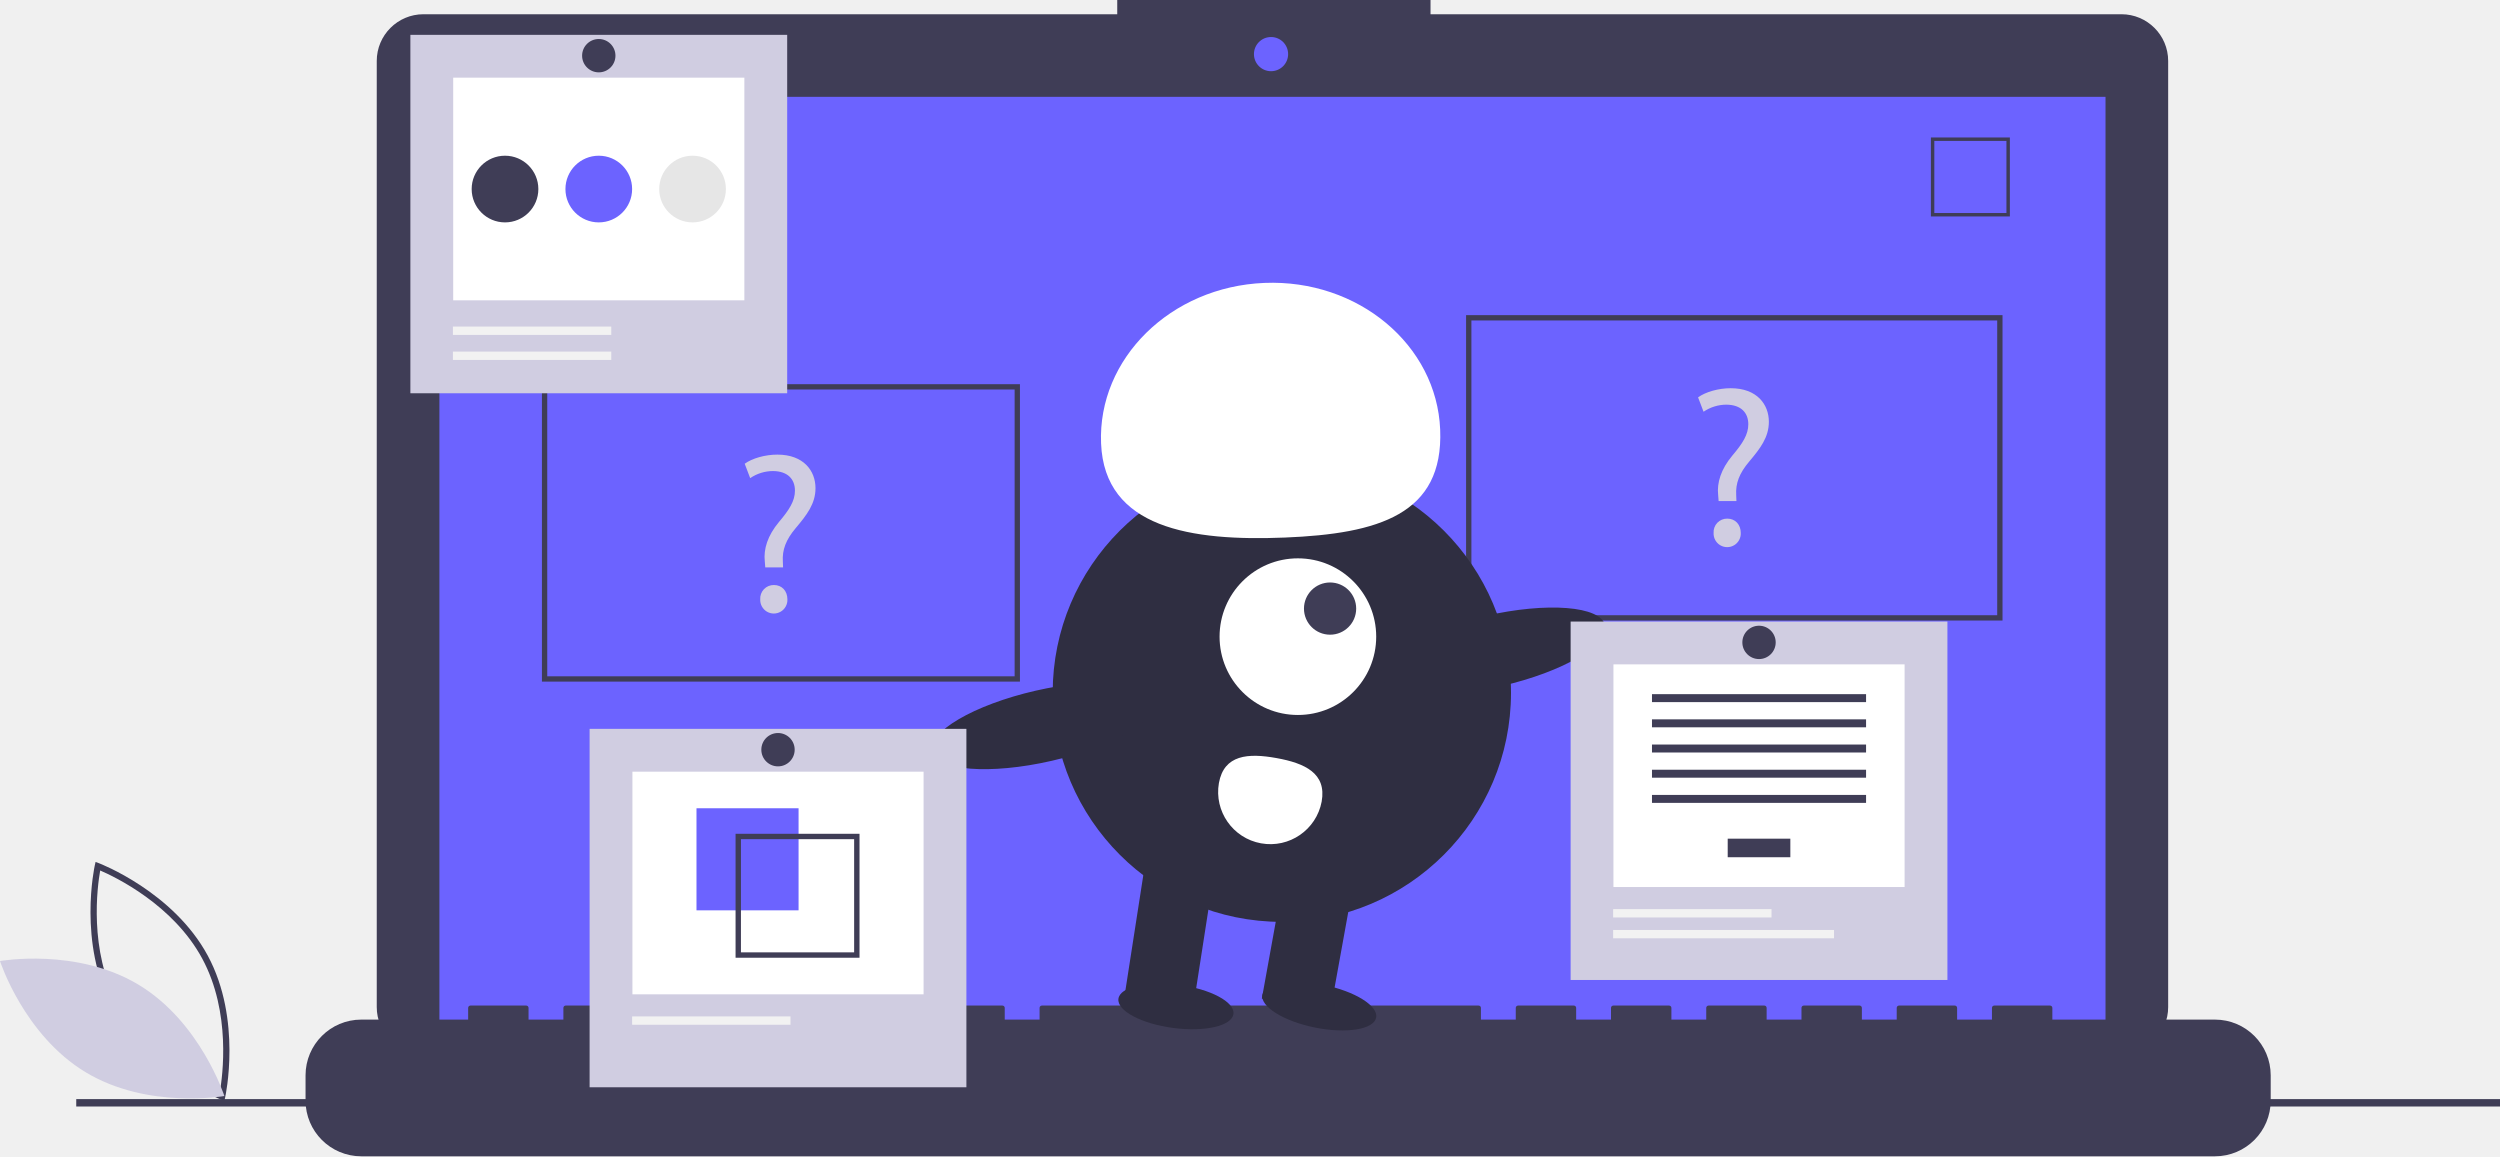
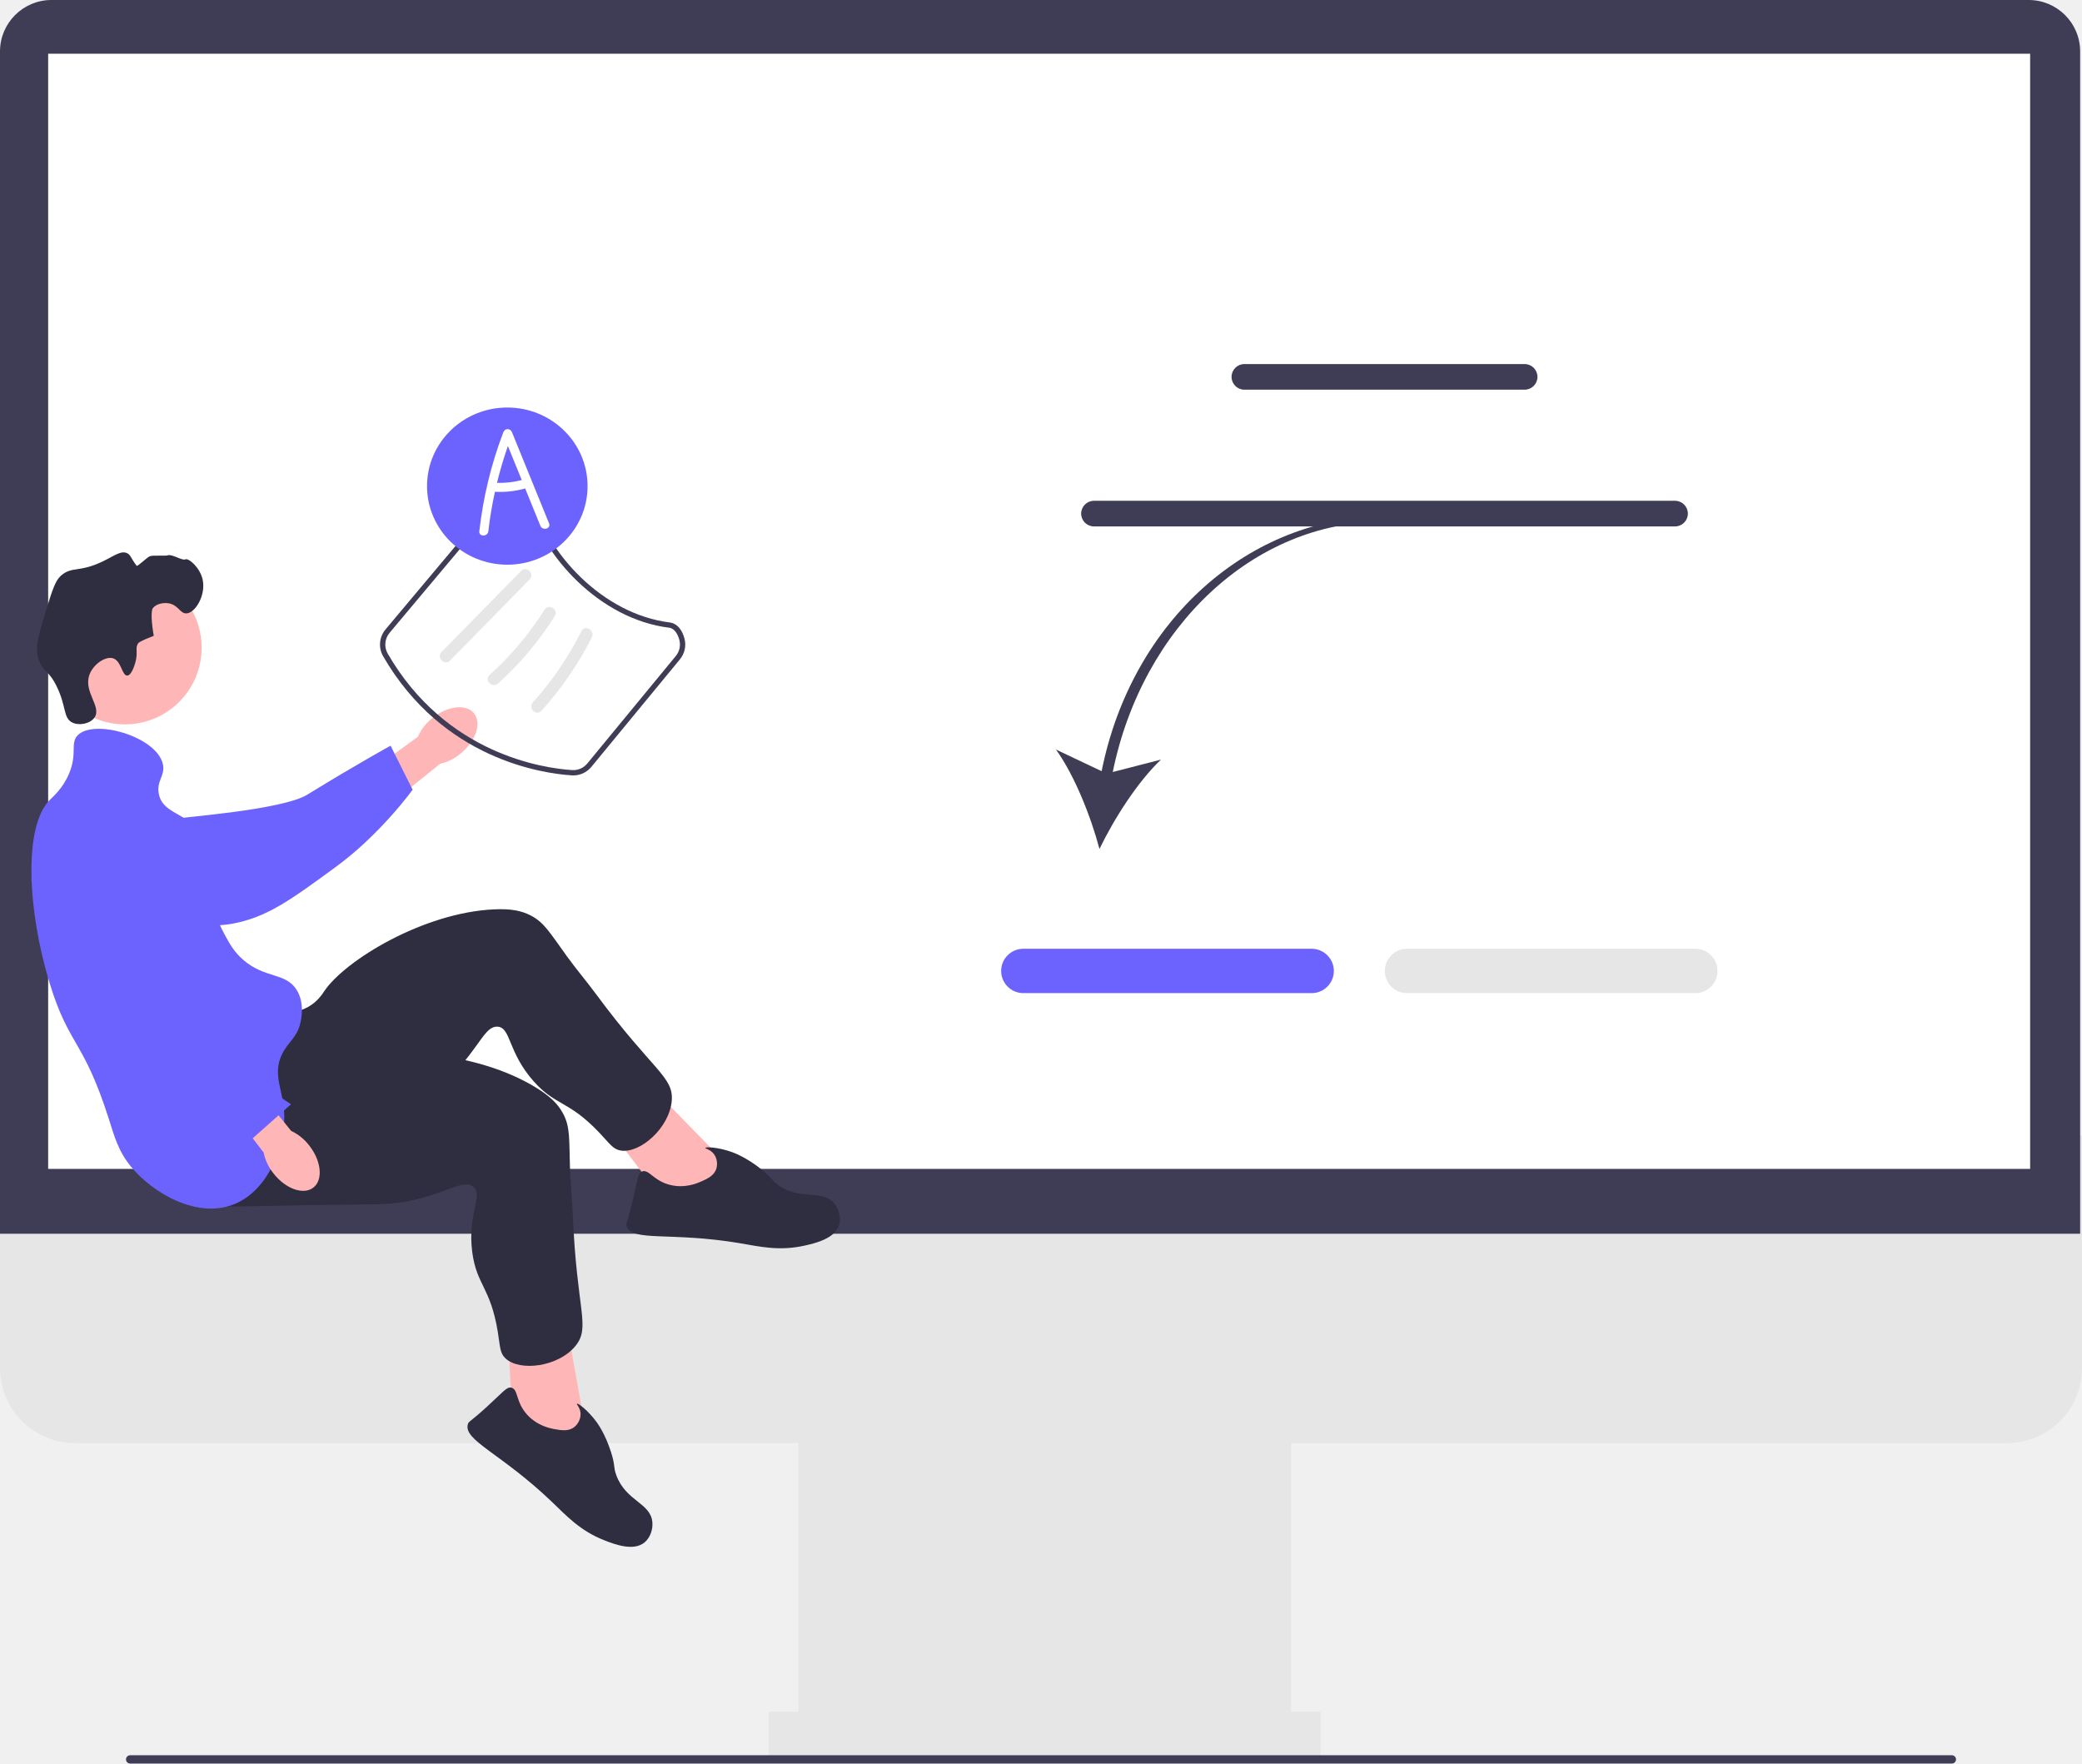
- <svg xmlns="http://www.w3.org/2000/svg" id="e18ebc6e-17e0-463f-bef8-5e03a9b69a2f" data-name="Layer 1" width="941.404" height="435.42" viewBox="0 0 941.404 435.42">
-   <path d="M213.791,646.813l-1.267-.475c-.278-.105-27.993-10.723-40.975-34.799-12.983-24.077-6.626-53.067-6.56-53.356l.299-1.32,1.267.475c.278.105,27.992,10.723,40.975,34.799,12.983,24.077,6.626,53.067,6.56,53.356Zm-40.163-36.395c10.976,20.357,32.877,30.791,38.426,33.174,1.055-5.947,4.364-29.997-6.603-50.334-10.965-20.335-32.874-30.786-38.426-33.174C165.97,566.035,162.662,590.082,173.628,610.418Z" transform="translate(-129.2979 -232.2899)" fill="#3f3d56" />
-   <path d="M181.471,603.093c23.331,14.037,32.317,41.918,32.317,41.918s-28.842,5.123-52.173-8.914-32.317-41.918-32.317-41.918S158.14,589.057,181.471,603.093Z" transform="translate(-129.2979 -232.2899)" fill="#d0cde1" />
-   <path d="M928.148,237.652H667.979v-5.362h-117.971v5.362H288.766a17.599,17.599,0,0,0-17.599,17.599V611.503a17.599,17.599,0,0,0,17.599,17.599H928.148A17.599,17.599,0,0,0,945.747,611.503V255.251A17.599,17.599,0,0,0,928.148,237.652Z" transform="translate(-129.2979 -232.2899)" fill="#3f3d56" />
-   <rect x="165.464" y="36.464" width="627.391" height="353.913" fill="#6c63ff" />
-   <circle cx="478.623" cy="20.377" r="6.435" fill="#6c63ff" />
-   <path d="M886.136,313.797h-29.74V284.057h29.74Zm-28.447-1.293h27.154V285.35H857.689Z" transform="translate(-129.2979 -232.2899)" fill="#3f3d56" />
-   <path d="M963.363,616.232H902.133v-4.412a.875.875,0,0,0-.875-.875H880.266a.875.875,0,0,0-.875.875v4.412H866.271v-4.412a.875.875,0,0,0-.875-.875H844.403a.875.875,0,0,0-.875.875v4.412H830.408v-4.412a.875.875,0,0,0-.875-.875H808.54a.875.875,0,0,0-.875.875v4.412H794.545v-4.412a.875.875,0,0,0-.875-.875H772.677a.875.875,0,0,0-.875.875v4.412H758.682v-4.412a.875.875,0,0,0-.875-.875h-20.993a.875.875,0,0,0-.875.875v4.412H722.819v-4.412a.875.875,0,0,0-.875-.875H700.951a.875.875,0,0,0-.875.875v4.412H686.956v-4.412a.875.875,0,0,0-.875-.875H521.637a.875.875,0,0,0-.875.875v4.412H507.642v-4.412a.875.875,0,0,0-.875-.875H485.774a.875.875,0,0,0-.875.875v4.412H471.779v-4.412a.875.875,0,0,0-.875-.875H449.911a.875.875,0,0,0-.875.875v4.412H435.916v-4.412a.875.875,0,0,0-.875-.875H414.048a.875.875,0,0,0-.875.875v4.412H400.053v-4.412a.875.875,0,0,0-.875-.875H378.185a.875.875,0,0,0-.875.875v4.412H364.19v-4.412a.875.875,0,0,0-.875-.875H342.323a.875.875,0,0,0-.875.875v4.412H328.327v-4.412a.875.875,0,0,0-.875-.875h-20.993a.875.875,0,0,0-.875.875v4.412h-40.236a20.993,20.993,0,0,0-20.993,20.993v9.492a20.993,20.993,0,0,0,20.993,20.993H963.363a20.993,20.993,0,0,0,20.993-20.993v-9.492A20.993,20.993,0,0,0,963.363,616.232Z" transform="translate(-129.2979 -232.2899)" fill="#3f3d56" />
-   <rect x="28.711" y="413.883" width="912.693" height="2.785" fill="#3f3d56" />
-   <path d="M883.37,465.961h-202v-115h202Zm-200-2h198v-111h-198Z" transform="translate(-129.2979 -232.2899)" fill="#3f3d56" />
-   <path d="M513.37,488.961h-180v-112h180Zm-178-2h176v-108h-176Z" transform="translate(-129.2979 -232.2899)" fill="#3f3d56" />
-   <path d="M417.464,445.961l-.172-2.236c-.516-4.644,1.032-9.718,5.332-14.877,3.87-4.559,6.02-7.912,6.02-11.782,0-4.386-2.752-7.31-8.17-7.396a15.28,15.28,0,0,0-8.686,2.666l-2.064-5.418c2.838-2.064,7.74-3.44,12.298-3.44,9.89,0,14.362,6.106,14.362,12.642,0,5.849-3.268,10.062-7.396,14.964-3.784,4.472-5.16,8.256-4.902,12.642l.086,2.236Zm-1.892,12.04a5.084,5.084,0,0,1,5.16-5.418c3.01,0,5.074,2.235,5.074,5.418a5.121,5.121,0,1,1-10.234,0Z" transform="translate(-129.2979 -232.2899)" fill="#d0cde1" />
-   <path d="M776.464,420.961l-.172-2.236c-.516-4.644,1.032-9.718,5.332-14.877,3.87-4.559,6.02-7.912,6.02-11.782,0-4.386-2.752-7.31-8.17-7.396a15.28,15.28,0,0,0-8.686,2.666l-2.064-5.418c2.838-2.064,7.74-3.44,12.298-3.44,9.89,0,14.362,6.106,14.362,12.642,0,5.849-3.268,10.062-7.396,14.964-3.784,4.472-5.16,8.256-4.902,12.642l.086,2.236Zm-1.892,12.04a5.084,5.084,0,0,1,5.16-5.418c3.01,0,5.074,2.235,5.074,5.418a5.121,5.121,0,1,1-10.234,0Z" transform="translate(-129.2979 -232.2899)" fill="#d0cde1" />
-   <circle cx="482.693" cy="260.849" r="86.292" fill="#2f2e41" />
-   <polygon points="449.365 379.018 423.568 374.348 431.935 320.484 457.731 325.154 449.365 379.018" fill="#2f2e41" />
-   <rect x="608.432" y="564.073" width="26.215" height="46.969" transform="translate(-14.69358 -333.6098) rotate(10.26106)" fill="#2f2e41" />
-   <ellipse cx="626.082" cy="611.196" rx="8.192" ry="21.846" transform="translate(-226.2152 871.6648) rotate(-78.58697)" fill="#2f2e41" />
-   <ellipse cx="572.111" cy="611.257" rx="8.192" ry="21.846" transform="translate(-238.2839 865.8482) rotate(-82.4537)" fill="#2f2e41" />
-   <circle cx="488.734" cy="239.741" r="29.492" fill="#fff" />
-   <circle cx="500.856" cy="229.17" r="9.831" fill="#3f3d56" />
-   <path d="M543.919,399.262c-1.298-31.947,26.236-59.006,61.498-60.438s64.899,23.304,66.197,55.251-23.214,39.205-58.476,40.638S545.216,431.209,543.919,399.262Z" transform="translate(-129.2979 -232.2899)" fill="#fff" />
-   <ellipse cx="691.67" cy="477.418" rx="43.146" ry="13.545" transform="translate(-218.4794 -65.68735) rotate(-12.9101)" fill="#2f2e41" />
-   <ellipse cx="522.282" cy="505.587" rx="43.146" ry="13.545" transform="translate(-229.0548 -102.8204) rotate(-12.9101)" fill="#2f2e41" />
-   <path d="M588.291,527.145A19.662,19.662,0,0,0,626.985,534.15c1.934-10.685-6.327-14.466-17.012-16.4S590.225,516.46,588.291,527.145Z" transform="translate(-129.2979 -232.2899)" fill="#fff" />
-   <rect x="154.535" y="13.122" width="141.887" height="134.967" fill="#d0cde1" />
-   <rect x="170.658" y="29.246" width="109.64" height="83.842" fill="#fff" />
-   <rect x="170.55" y="122.979" width="59.637" height="3.139" fill="#f2f2f2" />
-   <rect x="170.55" y="132.396" width="59.637" height="3.139" fill="#f2f2f2" />
-   <circle cx="190.167" cy="71.19" r="12.555" fill="#3f3d56" />
-   <circle cx="225.478" cy="71.19" r="12.555" fill="#6c63ff" />
-   <circle cx="260.789" cy="71.19" r="12.555" fill="#e6e6e6" />
-   <circle cx="225.478" cy="20.969" r="6.278" fill="#3f3d56" />
-   <rect x="222.022" y="274.459" width="141.887" height="134.967" fill="#d0cde1" />
-   <rect x="238.146" y="290.582" width="109.64" height="83.842" fill="#fff" />
-   <rect x="262.272" y="304.361" width="38.437" height="38.437" fill="#6c63ff" />
-   <path d="M406.284,546.262V592.936h46.674V546.262Zm44.649,44.649H408.308V548.287H450.933Z" transform="translate(-129.2979 -232.2899)" fill="#3f3d56" />
-   <rect x="238.037" y="382.747" width="59.637" height="3.139" fill="#f2f2f2" />
-   <circle cx="292.966" cy="282.306" r="6.278" fill="#3f3d56" />
-   <rect x="591.437" y="234.053" width="141.887" height="134.967" fill="#d0cde1" />
-   <rect x="607.56" y="250.176" width="109.64" height="83.842" fill="#fff" />
-   <rect x="650.587" y="315.812" width="23.587" height="6.99" fill="#3f3d56" />
-   <rect x="622.072" y="261.393" width="80.617" height="2.996" fill="#3f3d56" />
-   <rect x="622.072" y="270.879" width="80.617" height="2.996" fill="#3f3d56" />
-   <rect x="622.072" y="280.365" width="80.617" height="2.996" fill="#3f3d56" />
-   <rect x="622.072" y="289.851" width="80.617" height="2.996" fill="#3f3d56" />
-   <rect x="622.072" y="299.337" width="80.617" height="2.996" fill="#3f3d56" />
-   <rect x="607.451" y="342.341" width="59.637" height="3.139" fill="#f2f2f2" />
-   <rect x="607.451" y="350.187" width="83.178" height="3.139" fill="#f2f2f2" />
-   <circle cx="662.38" cy="241.9" r="6.278" fill="#3f3d56" />
+ <svg xmlns="http://www.w3.org/2000/svg" id="uuid-c1382f7e-9556-4c9a-8f98-d399031387b0" width="596.912" height="505.575" viewBox="0 0 596.912 505.575">
+   <g>
+     <path d="M575.427,413.696H21.485c-11.847,0-21.485-9.638-21.485-21.485v-66.671H596.912v66.671c0,11.847-9.638,21.485-21.485,21.485Z" fill="#e6e6e6" />
+     <rect x="228.887" y="402.544" width="141.262" height="100.901" fill="#e6e6e6" />
+     <rect x="220.39" y="490.7" width="158.256" height="12.745" fill="#e6e6e6" />
+     <path d="M596.381,353.686H0V14.744C0,6.614,6.614,0,14.744,0H581.637c8.13,0,14.744,6.614,14.744,14.744V353.686Z" fill="#3f3d56" />
+     <rect x="13.808" y="15.401" width="568.234" height="319.698" fill="#fff" />
+   </g>
+   <g>
+     <path id="uuid-25324785-d0f2-4f1c-ad19-f4bb5410ff47" d="M123.853,205.949c4.349-3.594,9.729-4.263,12.015-1.494,2.287,2.768,.614,7.924-3.737,11.519-1.718,1.46-3.761,2.487-5.958,2.995l-18.62,14.994-6.85-8.888,19.083-13.838c.914-2.062,2.308-3.875,4.066-5.288Z" fill="#ffb6b6" />
+     <path d="M16.233,239.779c-.009-.663-.003-6.447,4.279-10.103,4.919-4.199,11.86-2.5,14.294-1.904,5.624,1.377,6.085,3.79,11.366,6.268,9.88,4.637-2.499,2.264,3.38,.777,2.035-.515,31.312-2.545,38.6-7.031,14.174-8.724,23.831-14.013,23.831-14.013l6.313,12.626s-9.129,12.694-21.977,22.097c-13.179,9.646-19.769,14.469-29.783,16.332-.862,.16-22.072,3.782-39.155-8.981-3.897-2.911-11.036-8.245-11.147-16.07Z" fill="#6c63ff" />
+     <circle cx="35.816" cy="185.675" r="21.993" fill="#ffb6b6" />
+     <g>
+       <polygon points="208.055 333.43 185.405 310.246 173.714 322.442 190.588 344.671 207.326 346.586 208.055 333.43" fill="#ffb6b6" />
+       <path d="M78.726,289.954c1.325,.11,5.535,.953,9.558-1.26,2.746-1.511,4.155-3.757,4.63-4.472,5.901-8.863,28.552-22.684,48.881-23.535,4.604-.193,7.634,.341,10.388,1.776,3.905,2.036,5.464,4.952,10.42,11.783,2.711,3.737,5.71,7.257,8.454,10.97,16.062,21.736,22.151,23.443,21.529,30.411-.691,7.732-9.029,15.067-14.571,14.22-2.27-.347-3.149-1.925-6.181-5.12-8.891-9.368-12.57-7.637-18.9-14.812-7.391-8.377-6.423-15.323-10.279-15.591-3.576-.249-5.095,5.677-12.729,13.548-3.493,3.602-5.98,5.254-13.559,10.511-29.511,20.473-29.982,21.912-35.937,23.544-2.606,.714-21.1,5.785-27.688-2.284-10.31-12.627,14.046-50.682,25.983-49.69Z" fill="#2f2e41" />
+       <path d="M201.13,338.669c1.666-.748,3.614-1.623,4.24-3.634,.424-1.361,.18-3.039-.697-4.198-1.011-1.338-2.508-1.514-2.448-1.751,.092-.36,3.632-.22,7.517,1.154,.733,.259,4.055,1.473,8.28,4.772,3.385,2.643,2.93,3.173,5.053,4.697,6.516,4.678,12.628,.991,16.154,5.378,1.361,1.693,1.941,4.097,1.369,6.04-1.15,3.903-6.743,5.246-9.8,5.94-7.362,1.67-12.933,.307-18.752-.674-19.787-3.334-30.904-.298-32.392-4.881-.282-.868,.176-.794,1.702-7.16,1.506-6.284,1.456-8.009,2.739-8.513,1.93-.757,3.227,2.688,8.089,3.867,4.309,1.045,7.865-.552,8.944-1.036Z" fill="#2f2e41" />
+     </g>
+     <g>
+       <polygon points="167.788 409.275 162.065 377.372 145.542 380.899 147.023 408.768 159.798 419.751 167.788 409.275" fill="#ffb6b6" />
+       <path d="M85.188,300.678c1.034,.835,4.044,3.897,8.617,4.325,3.121,.292,5.548-.776,6.342-1.1,9.86-4.02,36.364-2.737,53.662,7.974,3.917,2.426,6.125,4.569,7.598,7.303,2.088,3.877,1.741,7.166,2.006,15.601,.145,4.614,.65,9.211,.835,13.824,1.085,27.005,5.165,31.836,.737,37.253-4.913,6.01-15.932,7.397-20.042,3.584-1.683-1.561-1.524-3.361-2.239-7.707-2.097-12.744-6.112-13.378-7.321-22.869-1.411-11.082,3.29-16.286,.25-18.673-2.819-2.214-7.404,1.836-18.141,4.063-4.913,1.019-7.899,.989-17.122,1.084-35.915,.369-37.113,1.295-42.957-.698-2.557-.872-20.707-7.062-21.628-17.438-1.44-16.237,40.082-34.049,49.402-26.526Z" fill="#2f2e41" />
+       <path d="M159.116,409.722c1.798,.316,3.901,.687,5.549-.626,1.115-.888,1.855-2.414,1.781-3.865-.086-1.675-1.225-2.661-1.042-2.823,.279-.246,3.128,1.858,5.572,5.176,.461,.626,2.528,3.496,4.172,8.598,1.317,4.088,.643,4.27,1.543,6.723,2.765,7.53,9.893,7.911,10.347,13.521,.175,2.165-.694,4.48-2.26,5.767-3.143,2.584-8.525,.555-11.444-.588-7.029-2.752-10.874-7.009-15.138-11.087-14.5-13.87-25.404-17.6-24.062-22.228,.254-.876,.591-.558,5.429-4.969,4.775-4.354,5.703-5.81,7.046-5.506,2.023,.457,1.16,4.036,4.522,7.742,2.979,3.284,6.818,3.96,7.983,4.165Z" fill="#2f2e41" />
+     </g>
+     <path d="M38.815,189.879c.856-3.063-.219-4.179,.877-5.554,0-0,.441-.553,4.384-2.046h0c-1.163-6.75-.292-7.892-.292-7.892,1.004-1.316,3.015-1.634,4.384-1.461,2.896,.364,3.408,2.982,5.261,2.923,2.56-.081,5.63-5.205,4.677-9.646-.777-3.622-4.129-6.313-4.969-5.846-.833,.463-3.832-1.578-4.969-1.169-.777,.279-4.432-.092-5.261,.292-.905,.42-3.498,3.035-3.745,2.705-1.722-2.289-1.686-3.089-2.685-3.582-1.771-.874-3.696,.742-7.015,2.338-6.83,3.285-8.829,1.325-11.984,4.092-1.594,1.398-2.448,4.069-4.092,9.353-2.299,7.391-3.449,11.086-2.338,14.615,1.132,3.598,2.8,2.815,5.261,7.892,2.74,5.651,1.796,8.936,4.384,10.23,2.001,1,5.216,.364,6.43-1.461,2.079-3.125-3.294-7.352-1.461-12.276,1.125-3.023,4.595-5.315,6.723-4.677,2.406,.722,2.583,5.036,4.092,4.969,1.292-.057,2.189-3.266,2.338-3.8Z" fill="#2f2e41" />
+     <path d="M22.154,210.924c4.5-5.046,22.832,.177,24.553,8.184,.708,3.294-1.905,4.684-1.169,8.476,1.076,5.547,7.169,5.169,11.692,10.815,6.421,8.016-.194,15.852,7.015,29.229,1.54,2.859,2.839,5.268,5.554,7.6,6.23,5.351,12.027,3.516,15.199,8.476,2.372,3.71,1.397,8.282,1.169,9.353-.936,4.392-3.473,5.462-5.261,9.061-2.975,5.988,.393,10.384,.585,17.538,.239,8.951-4.517,21.358-14.03,25.429-10.687,4.574-23.577-3.001-29.814-10.523-3.722-4.488-4.802-8.628-6.43-13.738-7.277-22.837-11.388-20.772-16.953-38.875-6.362-20.695-7.612-44.941,0-52.613,1.009-1.017,3.786-3.367,5.554-7.6,2.379-5.695,.324-8.556,2.338-10.815Z" fill="#6c63ff" />
+     <g>
+       <path id="uuid-91308677-eda7-42a2-9f2e-a07e84038198" d="M88.653,328.391c3.489,4.433,4.03,9.827,1.208,12.047-2.822,2.22-7.937,.426-11.427-4.01-1.418-1.753-2.396-3.819-2.852-6.028l-14.547-18.971,7.517-5.733,14.911,18.503c2.04,.962,3.819,2.4,5.19,4.191Z" fill="#ffb6b6" />
+       <path d="M35.377,230.155c.647-.145,6.311-1.319,10.763,2.127,5.115,3.959,4.867,11.1,4.78,13.605-.201,5.786-2.468,6.73-3.817,12.406-2.524,10.619,2.283,20.487,4.938,25.939,.919,1.887,3.872,7.662,9.75,13.881,11.432,12.095,21.632,18.46,21.632,18.46l-10.958,9.74s-17.455-5.32-29.282-15.979c-12.132-10.934-30.789-49.619-34.657-59.043-.333-.812,4.385,12.382,13.393-6.946,2.055-4.409,5.82-12.486,13.457-14.192Z" fill="#6c63ff" />
+     </g>
+   </g>
+   <g>
+     <path d="M315.838,221.081l-13.084-6.198c5.366,7.489,9.99,19.185,12.466,28.493,4.191-8.67,10.948-19.278,17.636-25.614l-13.828,3.557c8.521-41.76,40.569-71.739,77.27-71.739l.52-1.508c-38.334,0-72.28,29.564-80.98,73.01Z" fill="#3f3d56" />
+     <path d="M376.057,284.71h-82.668c-3.506,0-6.359-2.853-6.359-6.359s2.853-6.359,6.359-6.359h82.668c3.506,0,6.359,2.853,6.359,6.359s-2.853,6.359-6.359,6.359Z" fill="#6c63ff" />
+     <path d="M486.057,284.71h-82.668c-3.506,0-6.359-2.853-6.359-6.359s2.853-6.359,6.359-6.359h82.668c3.506,0,6.359,2.853,6.359,6.359s-2.853,6.359-6.359,6.359Z" fill="#e6e6e6" />
+   </g>
+   <g>
+     <path d="M437.118,111.717h-80.357c-2.026,0-3.674-1.648-3.674-3.674s1.648-3.674,3.674-3.674h80.357c2.026,0,3.674,1.648,3.674,3.674s-1.648,3.674-3.674,3.674Z" fill="#3f3d56" />
+     <path d="M480.239,150.915h-166.598c-2.026,0-3.674-1.648-3.674-3.674s1.648-3.674,3.674-3.674h166.598c2.026,0,3.674,1.648,3.674,3.674,0,2.026-1.648,3.674-3.674,3.674Z" fill="#3f3d56" />
+   </g>
+   <path d="M36.121,504.385c0,.66,.53,1.19,1.19,1.19H559.601c.66,0,1.19-.53,1.19-1.19,0-.66-.53-1.19-1.19-1.19H37.311c-.66,0-1.19,.53-1.19,1.19Z" fill="#3f3d56" />
+   <path d="M164.369,222.297c-.142,0-.283-.005-.425-.014-8.369-.537-37.005-4.589-54.1-34.148-1.409-2.434-1.131-5.528,.69-7.698l31.66-37.722c1.295-1.543,3.295-2.431,5.32-2.407,1.4,.033,4.715,.387,5.358,2.942,3.803,15.097,19.863,32.847,39.177,35.2,1.958,.238,3.529,1.984,4.204,4.672,.526,2.092,.04,4.248-1.335,5.916l-25.362,30.798c-1.288,1.564-3.179,2.461-5.188,2.461Zm-16.976-80.472c-1.547,0-3.052,.693-4.036,1.865l-31.66,37.722c-1.413,1.683-1.629,4.079-.54,5.962,16.719,28.907,44.705,32.868,52.884,33.393,1.67,.112,3.274-.6,4.343-1.897l25.363-30.798c1.065-1.292,1.441-2.961,1.034-4.581-.398-1.586-1.373-3.347-2.916-3.535-19.952-2.43-36.54-20.753-40.466-36.335-.318-1.262-2.232-1.755-3.918-1.795-.03-.001-.06-.001-.09-.001Z" fill="#3f3d56" />
+   <path d="M129.03,189.376l22.826-23.273c1.56-1.591-.884-4.039-2.446-2.446l-22.826,23.273c-1.56,1.591,.884,4.039,2.446,2.446h0Z" fill="#e6e6e6" />
+   <path d="M142.806,195.933c6.3-5.646,11.774-12.184,16.256-19.358,1.183-1.894-1.809-3.632-2.987-1.746-4.334,6.935-9.626,13.199-15.715,18.657-1.661,1.489,.792,3.929,2.446,2.446h0Z" fill="#e6e6e6" />
+   <path d="M155.223,203.784c5.736-6.353,10.618-13.444,14.461-21.093,.997-1.984-1.986-3.738-2.987-1.746-3.714,7.39-8.378,14.253-13.92,20.393-1.489,1.649,.951,4.103,2.446,2.446h0Z" fill="#e6e6e6" />
+   <g>
+     <ellipse cx="145.443" cy="139.357" rx="23.013" ry="22.528" fill="#6c63ff" />
+     <path d="M157.417,150.043c-3.539-8.702-7.079-17.403-10.618-26.105-.489-1.202-2.02-1.244-2.497,0-3.497,9.123-5.782,18.643-6.881,28.349-.187,1.653,2.404,1.64,2.59,0,.43-3.798,1.068-7.568,1.888-11.298,2.916,.153,5.857-.174,8.671-.953,1.45,3.565,2.9,7.13,4.35,10.696,.62,1.523,3.126,.857,2.497-.688Zm-14.931-11.614c.872-3.57,1.918-7.098,3.131-10.57l3.969,9.758c-2.325,.61-4.702,.882-7.1,.811Z" fill="#fff" />
+   </g>
</svg>
